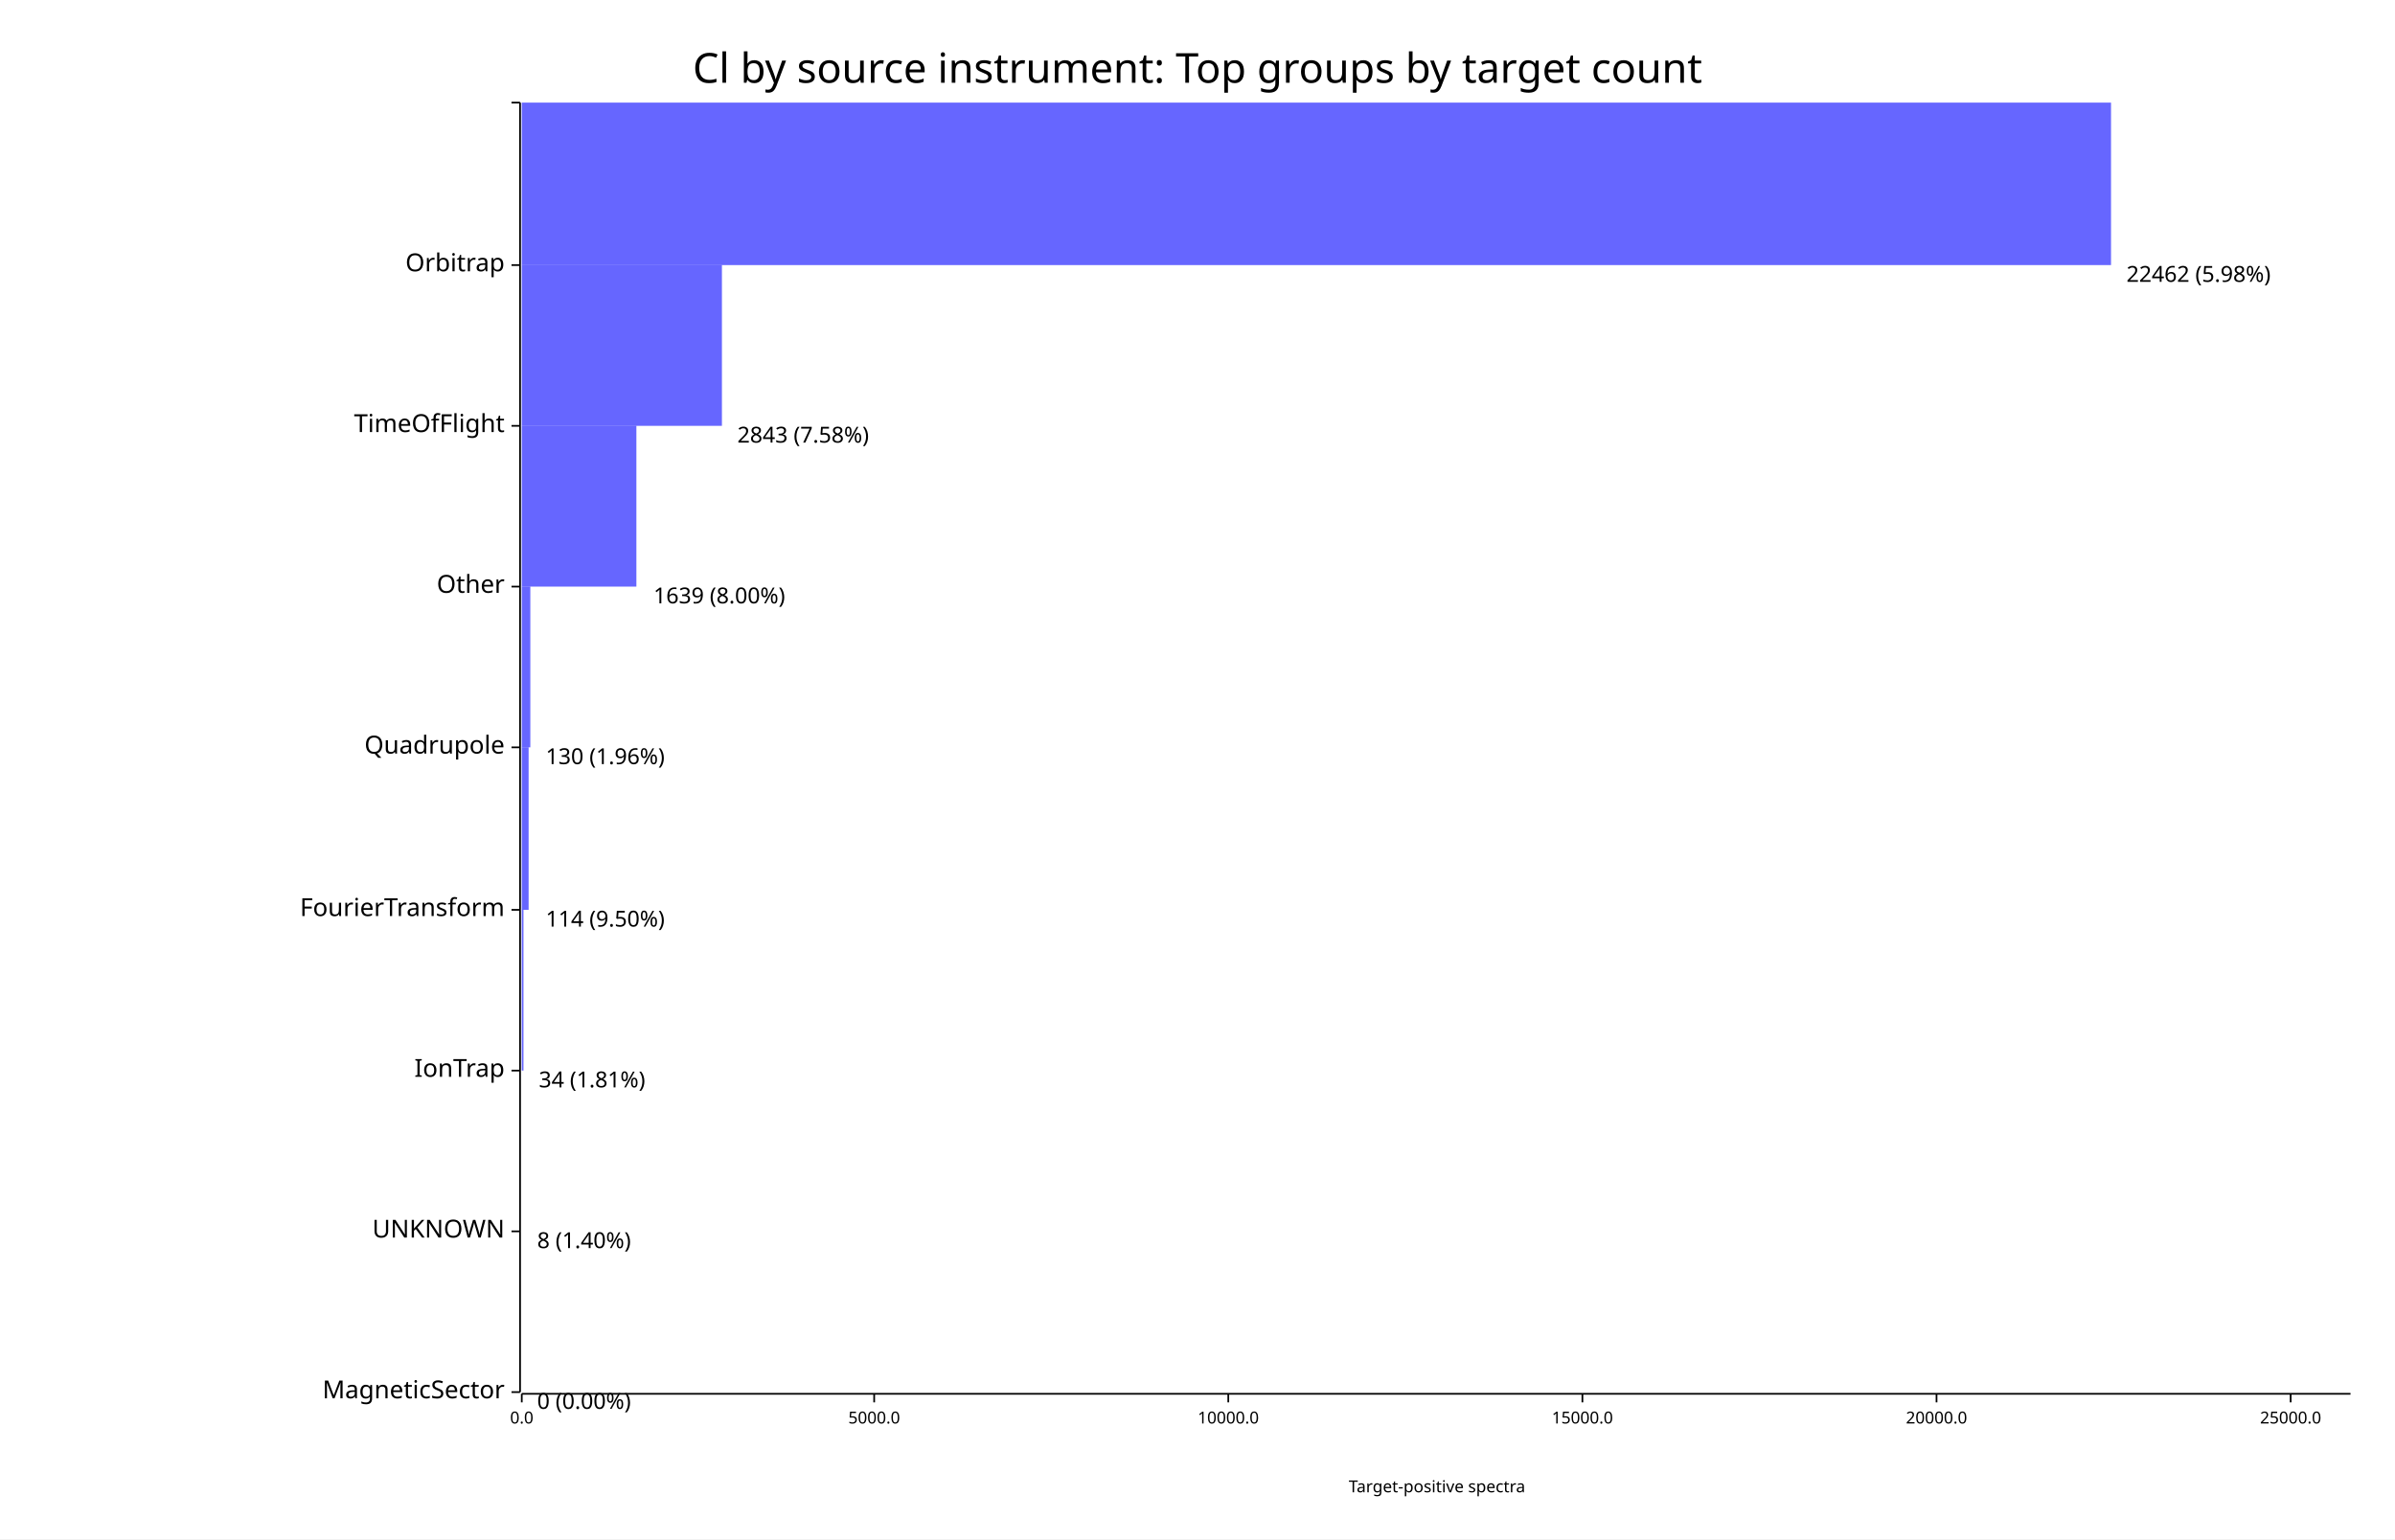
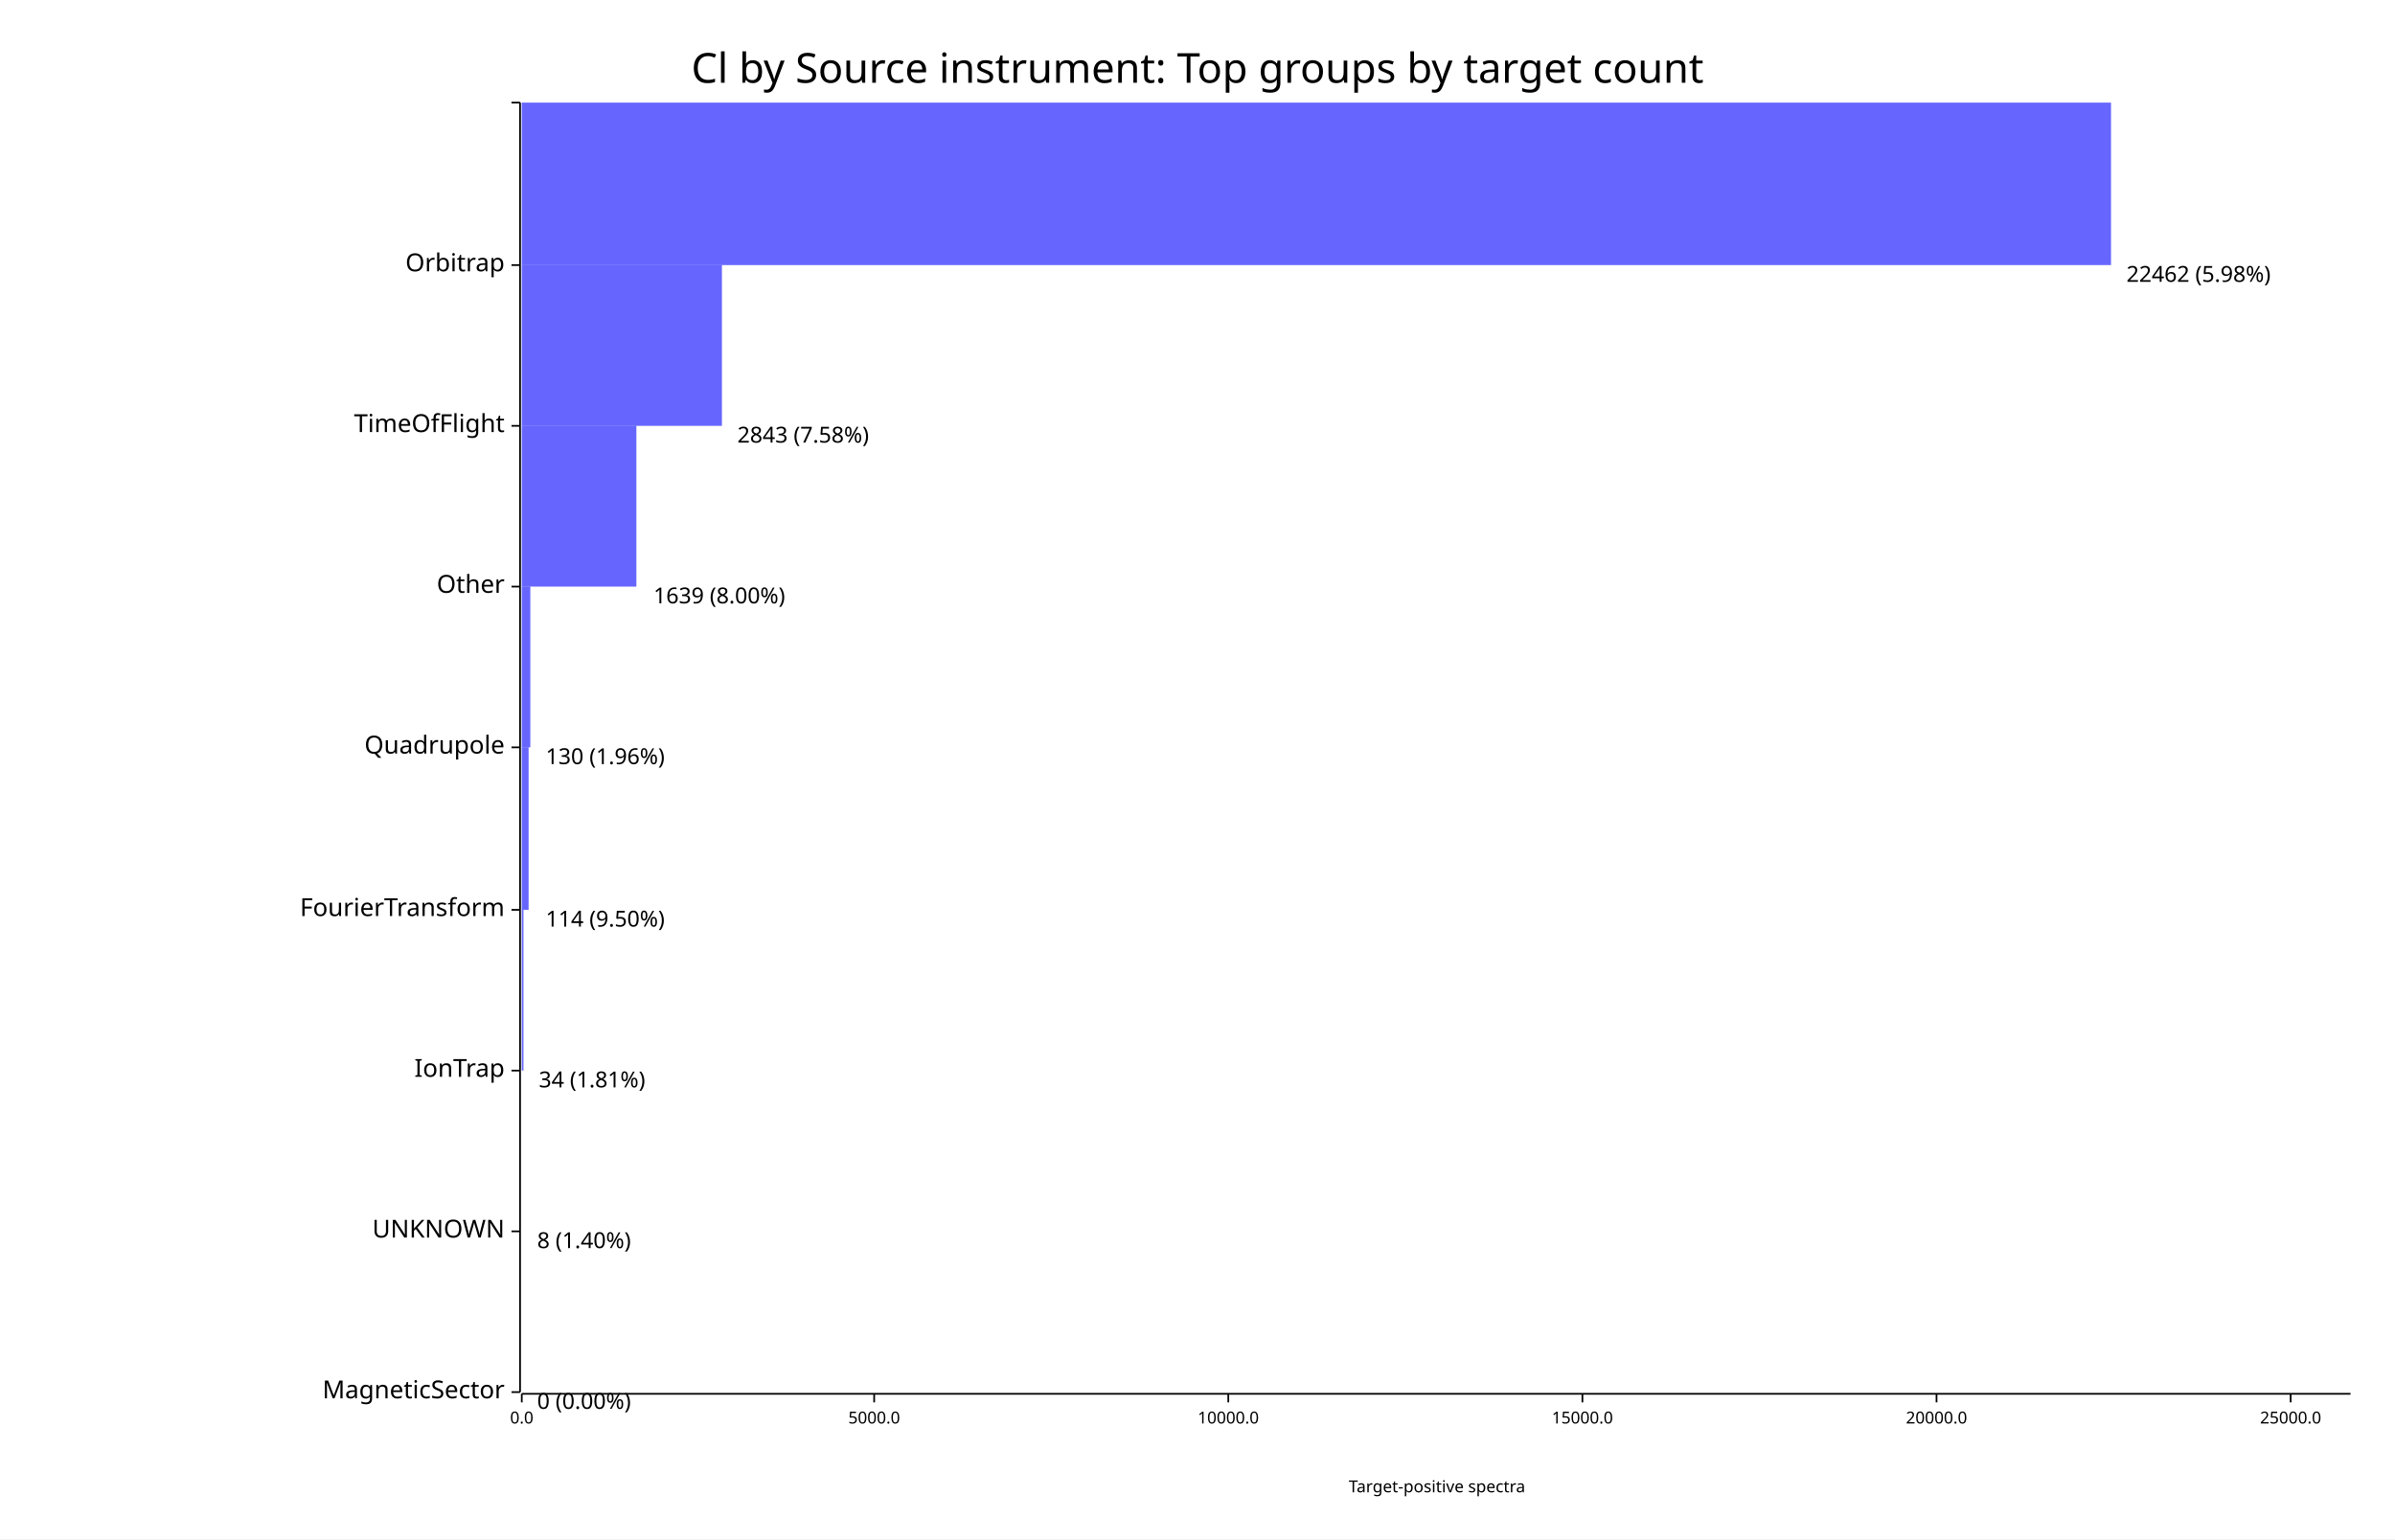
<svg xmlns="http://www.w3.org/2000/svg" width="1400" height="900" viewBox="0 0 1400 900">
  <rect x="0" y="0" width="1400" height="900" opacity="1" fill="#FFFFFF" stroke="none" />
  <text x="700" y="30" dy="0.76em" text-anchor="middle" font-family="sans-serif" font-size="24.194" opacity="1" fill="#000000">
- Cl by source instrument: Top groups by target count
+ Cl by Source instrument: Top groups by target count
</text>
  <text x="840" y="875" dy="-0.5ex" text-anchor="middle" font-family="sans-serif" font-size="9.677" opacity="1" fill="#000000">
Target-positive spectra
</text>
  <polyline fill="none" opacity="1" stroke="#000000" stroke-width="1" points="304,60 304,814 " />
  <text x="295" y="814" dy="0.5ex" text-anchor="end" font-family="sans-serif" font-size="14.516" opacity="1" fill="#000000">
MagneticSector
</text>
  <polyline fill="none" opacity="1" stroke="#000000" stroke-width="1" points="299,814 304,814 " />
  <text x="295" y="720" dy="0.5ex" text-anchor="end" font-family="sans-serif" font-size="14.516" opacity="1" fill="#000000">
UNKNOWN
</text>
  <polyline fill="none" opacity="1" stroke="#000000" stroke-width="1" points="299,720 304,720 " />
  <text x="295" y="626" dy="0.5ex" text-anchor="end" font-family="sans-serif" font-size="14.516" opacity="1" fill="#000000">
IonTrap
</text>
  <polyline fill="none" opacity="1" stroke="#000000" stroke-width="1" points="299,626 304,626 " />
  <text x="295" y="532" dy="0.5ex" text-anchor="end" font-family="sans-serif" font-size="14.516" opacity="1" fill="#000000">
FourierTransform
</text>
  <polyline fill="none" opacity="1" stroke="#000000" stroke-width="1" points="299,532 304,532 " />
  <text x="295" y="437" dy="0.5ex" text-anchor="end" font-family="sans-serif" font-size="14.516" opacity="1" fill="#000000">
Quadrupole
</text>
  <polyline fill="none" opacity="1" stroke="#000000" stroke-width="1" points="299,437 304,437 " />
  <text x="295" y="343" dy="0.5ex" text-anchor="end" font-family="sans-serif" font-size="14.516" opacity="1" fill="#000000">
Other
</text>
  <polyline fill="none" opacity="1" stroke="#000000" stroke-width="1" points="299,343 304,343 " />
  <text x="295" y="249" dy="0.5ex" text-anchor="end" font-family="sans-serif" font-size="14.516" opacity="1" fill="#000000">
TimeOfFlight
</text>
  <polyline fill="none" opacity="1" stroke="#000000" stroke-width="1" points="299,249 304,249 " />
  <text x="295" y="155" dy="0.5ex" text-anchor="end" font-family="sans-serif" font-size="14.516" opacity="1" fill="#000000">
Orbitrap
</text>
  <polyline fill="none" opacity="1" stroke="#000000" stroke-width="1" points="299,155 304,155 " />
  <text x="295" y="60" dy="0.5ex" text-anchor="end" font-family="sans-serif" font-size="14.516" opacity="1" fill="#000000">

</text>
  <polyline fill="none" opacity="1" stroke="#000000" stroke-width="1" points="299,60 304,60 " />
  <polyline fill="none" opacity="1" stroke="#000000" stroke-width="1" points="305,815 1374,815 " />
  <text x="305" y="825" dy="0.76em" text-anchor="middle" font-family="sans-serif" font-size="9.677" opacity="1" fill="#000000">
0.0
</text>
  <polyline fill="none" opacity="1" stroke="#000000" stroke-width="1" points="305,815 305,820 " />
  <text x="511" y="825" dy="0.76em" text-anchor="middle" font-family="sans-serif" font-size="9.677" opacity="1" fill="#000000">
5000.0
</text>
  <polyline fill="none" opacity="1" stroke="#000000" stroke-width="1" points="511,815 511,820 " />
  <text x="718" y="825" dy="0.76em" text-anchor="middle" font-family="sans-serif" font-size="9.677" opacity="1" fill="#000000">
10000.0
</text>
  <polyline fill="none" opacity="1" stroke="#000000" stroke-width="1" points="718,815 718,820 " />
  <text x="925" y="825" dy="0.76em" text-anchor="middle" font-family="sans-serif" font-size="9.677" opacity="1" fill="#000000">
15000.0
</text>
  <polyline fill="none" opacity="1" stroke="#000000" stroke-width="1" points="925,815 925,820 " />
  <text x="1132" y="825" dy="0.76em" text-anchor="middle" font-family="sans-serif" font-size="9.677" opacity="1" fill="#000000">
20000.0
</text>
  <polyline fill="none" opacity="1" stroke="#000000" stroke-width="1" points="1132,815 1132,820 " />
  <text x="1339" y="825" dy="0.76em" text-anchor="middle" font-family="sans-serif" font-size="9.677" opacity="1" fill="#000000">
25000.0
</text>
  <polyline fill="none" opacity="1" stroke="#000000" stroke-width="1" points="1339,815 1339,820 " />
  <rect x="305" y="720" width="0" height="94" opacity="0.6" fill="#0000FF" stroke="none" />
  <text x="314" y="814" dy="0.76em" text-anchor="start" font-family="sans-serif" font-size="12.903" opacity="1" fill="#000000">
0 (0.00%)
</text>
  <rect x="305" y="626" width="0" height="94" opacity="0.6" fill="#0000FF" stroke="none" />
  <text x="314" y="720" dy="0.76em" text-anchor="start" font-family="sans-serif" font-size="12.903" opacity="1" fill="#000000">
8 (1.40%)
</text>
  <rect x="305" y="532" width="1" height="94" opacity="0.6" fill="#0000FF" stroke="none" />
  <text x="315" y="626" dy="0.76em" text-anchor="start" font-family="sans-serif" font-size="12.903" opacity="1" fill="#000000">
34 (1.81%)
</text>
  <rect x="305" y="437" width="4" height="95" opacity="0.6" fill="#0000FF" stroke="none" />
  <text x="319" y="532" dy="0.76em" text-anchor="start" font-family="sans-serif" font-size="12.903" opacity="1" fill="#000000">
114 (9.50%)
</text>
  <rect x="305" y="343" width="5" height="94" opacity="0.6" fill="#0000FF" stroke="none" />
  <text x="319" y="437" dy="0.76em" text-anchor="start" font-family="sans-serif" font-size="12.903" opacity="1" fill="#000000">
130 (1.96%)
</text>
  <rect x="305" y="249" width="67" height="94" opacity="0.6" fill="#0000FF" stroke="none" />
  <text x="382" y="343" dy="0.76em" text-anchor="start" font-family="sans-serif" font-size="12.903" opacity="1" fill="#000000">
1639 (8.00%)
</text>
  <rect x="305" y="155" width="117" height="94" opacity="0.6" fill="#0000FF" stroke="none" />
  <text x="431" y="249" dy="0.76em" text-anchor="start" font-family="sans-serif" font-size="12.903" opacity="1" fill="#000000">
2843 (7.58%)
</text>
  <rect x="305" y="60" width="929" height="95" opacity="0.6" fill="#0000FF" stroke="none" />
  <text x="1243" y="155" dy="0.76em" text-anchor="start" font-family="sans-serif" font-size="12.903" opacity="1" fill="#000000">
22462 (5.98%)
</text>
</svg>
